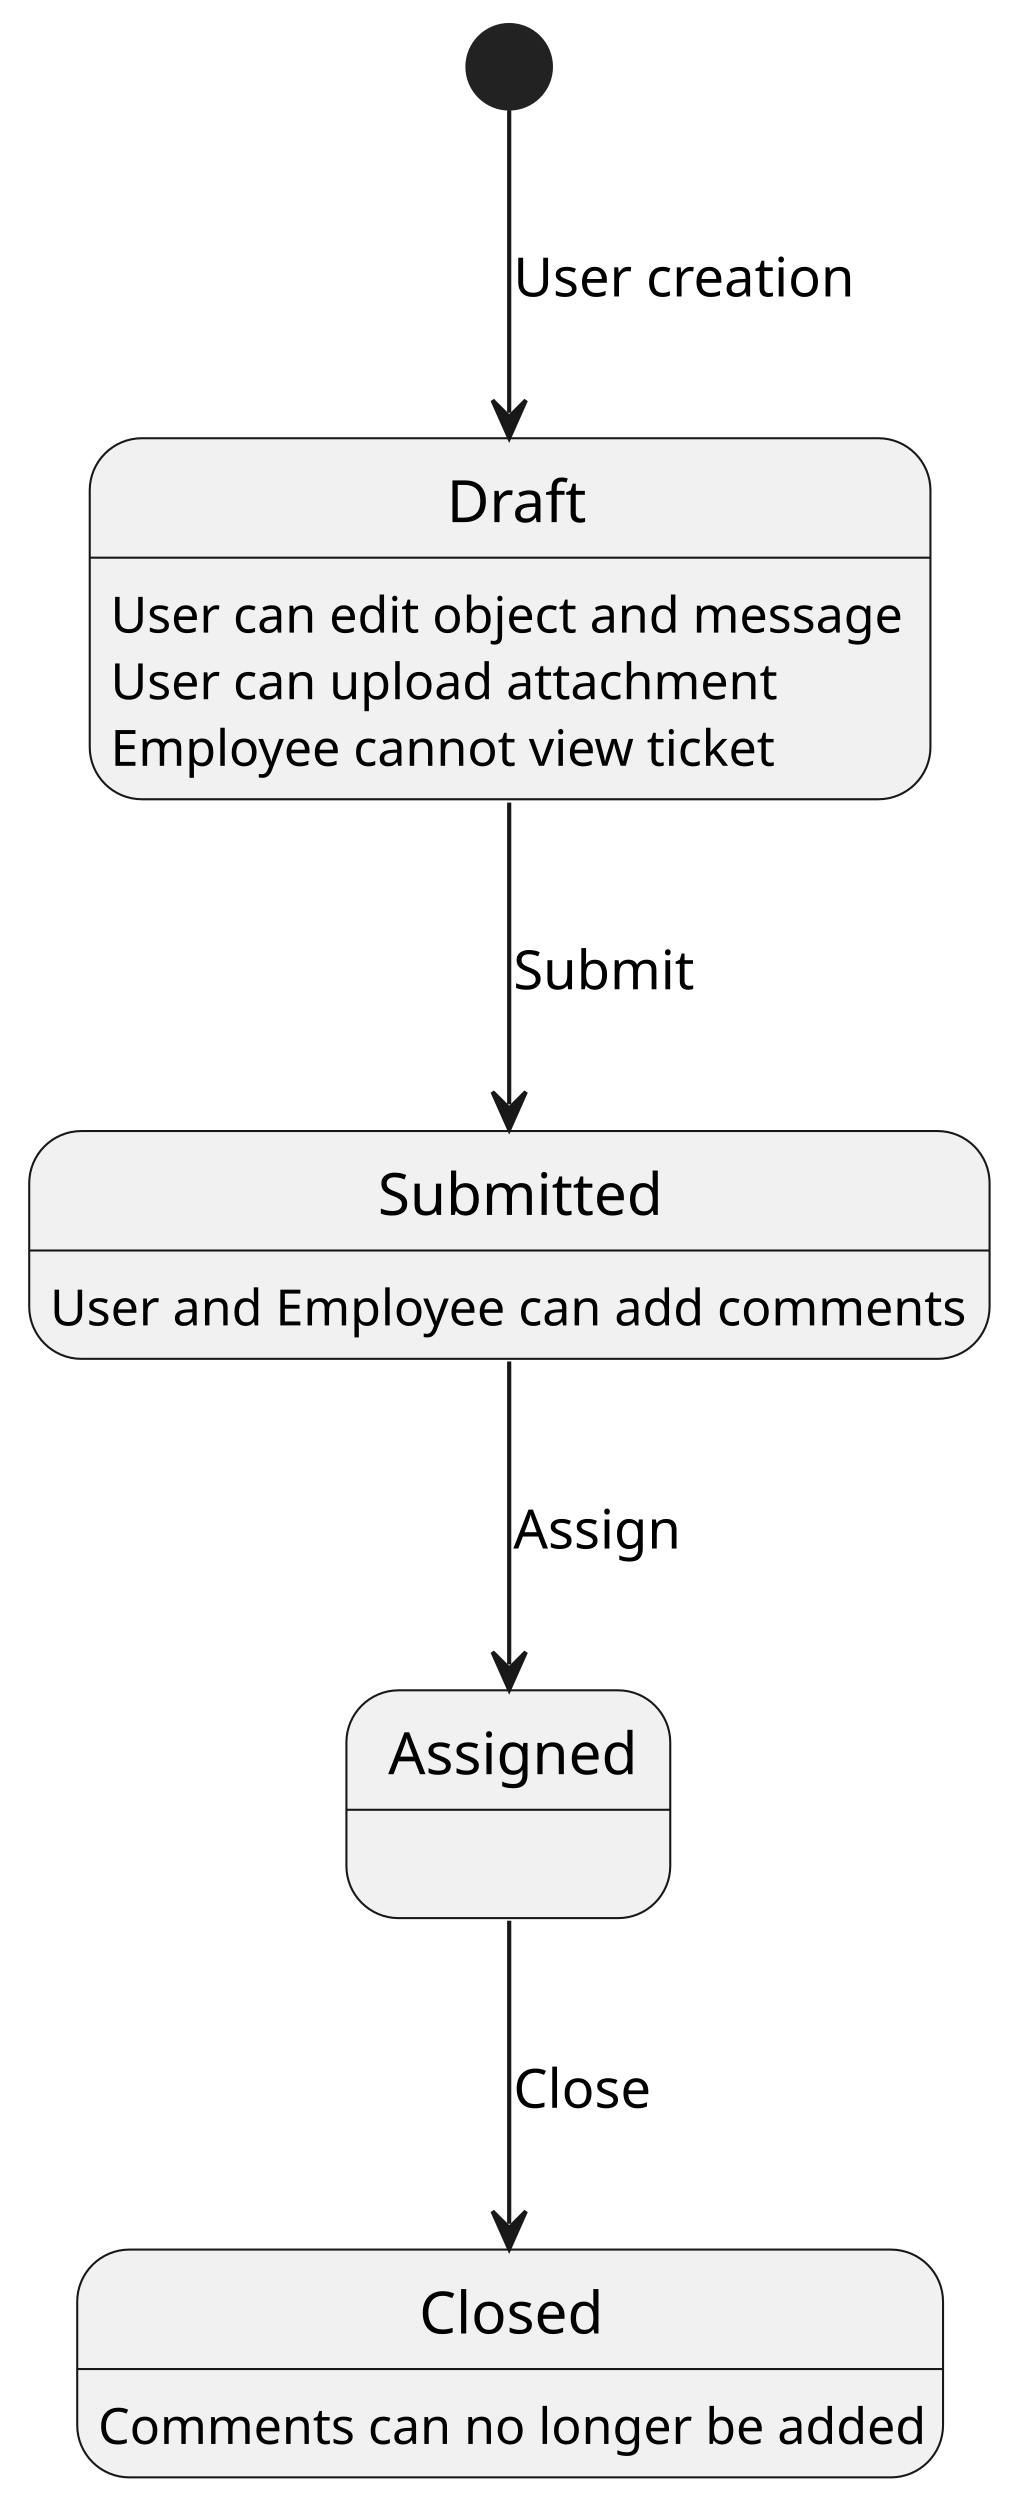
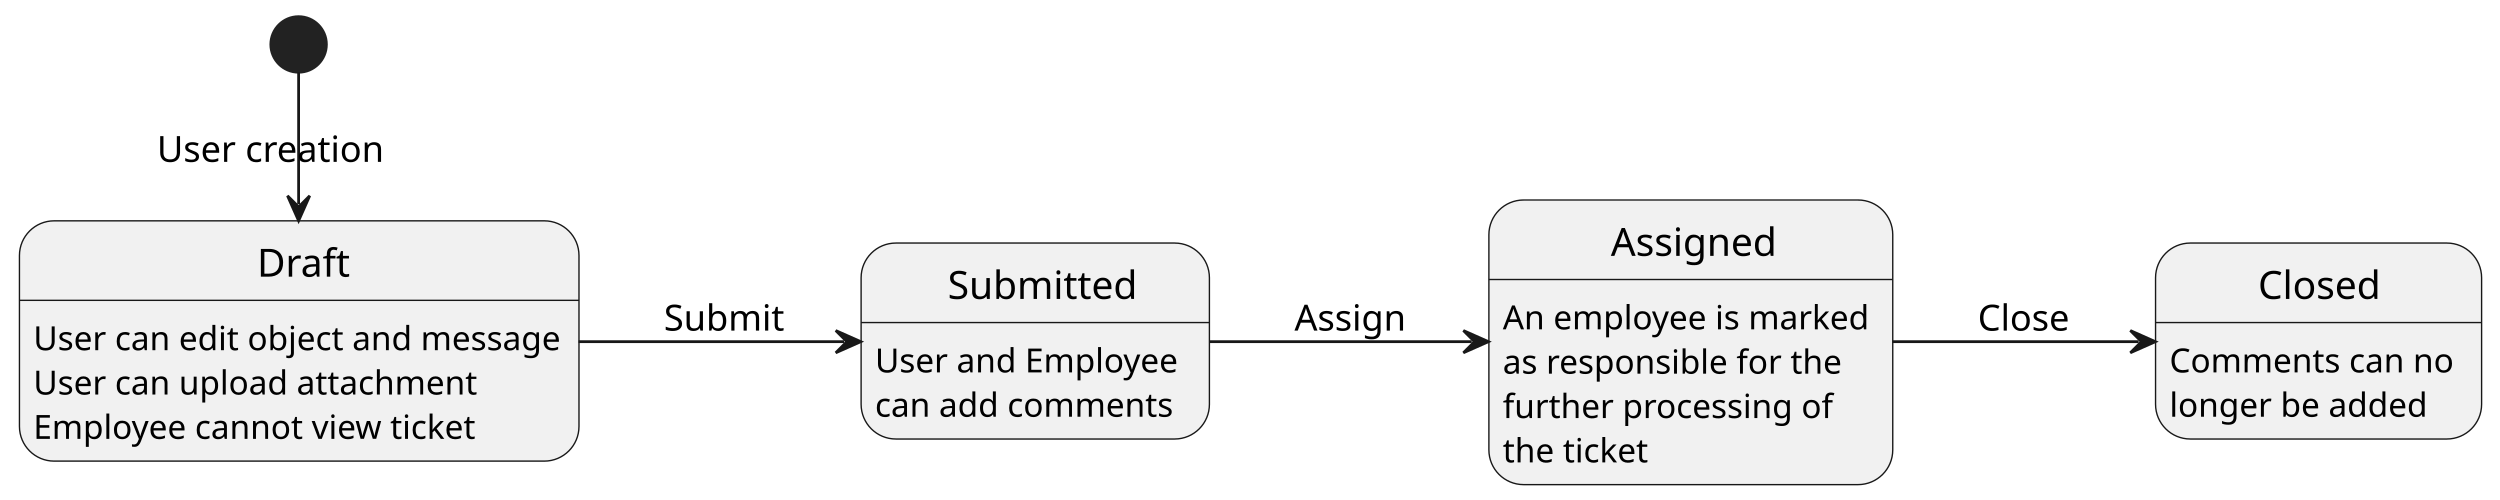
- <svg xmlns="http://www.w3.org/2000/svg" contentStyleType="text/css" height="599px" preserveAspectRatio="none" style="width:244px;height:599px;background:#FFFFFF;" version="1.1" viewBox="0 0 244 599" width="244px" zoomAndPan="magnify">
+ <svg xmlns="http://www.w3.org/2000/svg" contentStyleType="text/css" height="180px" preserveAspectRatio="none" style="width:900px;height:180px;background:#FFFFFF;" version="1.1" viewBox="0 0 900 180" width="900px" zoomAndPan="magnify">
  <defs />
  <g>
-     <ellipse cx="122" cy="16" fill="#222222" rx="10" ry="10" style="stroke:#222222;stroke-width:1.0;" />
+     <ellipse cx="107.5" cy="16" fill="#222222" rx="10" ry="10" style="stroke:#222222;stroke-width:1.0;" />
    <g id="Draft">
-       <rect fill="#F1F1F1" height="86.504" rx="12.5" ry="12.5" style="stroke:#181818;stroke-width:0.5;" width="201.435" x="21.5" y="105" />
-       <line style="stroke:#181818;stroke-width:0.5;" x1="21.5" x2="222.935" y1="133.621" y2="133.621" />
-       <text fill="#000000" font-family="sans-serif" font-size="14" lengthAdjust="spacing" textLength="30.338" x="107.049" y="125.107">Draft</text>
-       <text fill="#000000" font-family="sans-serif" font-size="12" lengthAdjust="spacing" textLength="181.435" x="26.5" y="151.57">User can edit object and message</text>
-       <text fill="#000000" font-family="sans-serif" font-size="12" lengthAdjust="spacing" textLength="150.088" x="26.5" y="167.531">User can upload attachment</text>
-       <text fill="#000000" font-family="sans-serif" font-size="12" lengthAdjust="spacing" textLength="151.406" x="26.5" y="183.492">Employee cannot view ticket</text>
+       <rect fill="#F1F1F1" height="86.504" rx="12.5" ry="12.5" style="stroke:#181818;stroke-width:0.5;" width="201.435" x="7" y="79.5" />
+       <line style="stroke:#181818;stroke-width:0.5;" x1="7" x2="208.435" y1="108.121" y2="108.121" />
+       <text fill="#000000" font-family="sans-serif" font-size="14" lengthAdjust="spacing" textLength="30.338" x="92.549" y="99.607">Draft</text>
+       <text fill="#000000" font-family="sans-serif" font-size="12" lengthAdjust="spacing" textLength="181.435" x="12" y="126.07">User can edit object and message</text>
+       <text fill="#000000" font-family="sans-serif" font-size="12" lengthAdjust="spacing" textLength="150.088" x="12" y="142.031">User can upload attachment</text>
+       <text fill="#000000" font-family="sans-serif" font-size="12" lengthAdjust="spacing" textLength="151.406" x="12" y="157.992">Employee cannot view ticket</text>
    </g>
    <g id="Submitted">
-       <rect fill="#F1F1F1" height="54.582" rx="12.5" ry="12.5" style="stroke:#181818;stroke-width:0.5;" width="230.106" x="7" y="271" />
-       <line style="stroke:#181818;stroke-width:0.5;" x1="7" x2="237.106" y1="299.621" y2="299.621" />
-       <text fill="#000000" font-family="sans-serif" font-size="14" lengthAdjust="spacing" textLength="63.034" x="90.536" y="291.107">Submitted</text>
-       <text fill="#000000" font-family="sans-serif" font-size="12" lengthAdjust="spacing" textLength="210.106" x="12" y="317.57">User and Employee can add comments</text>
+       <rect fill="#F1F1F1" height="70.543" rx="12.5" ry="12.5" style="stroke:#181818;stroke-width:0.5;" width="125.387" x="310" y="87.5" />
+       <line style="stroke:#181818;stroke-width:0.5;" x1="310" x2="435.387" y1="116.121" y2="116.121" />
+       <text fill="#000000" font-family="sans-serif" font-size="14" lengthAdjust="spacing" textLength="63.034" x="341.176" y="107.607">Submitted</text>
+       <text fill="#000000" font-family="sans-serif" font-size="12" lengthAdjust="spacing" textLength="105.387" x="315" y="134.07">User and Employee</text>
+       <text fill="#000000" font-family="sans-serif" font-size="12" lengthAdjust="spacing" textLength="101.385" x="315" y="150.031">can add comments</text>
    </g>
    <g id="Assigned">
-       <rect fill="#F1F1F1" height="54.582" rx="12.5" ry="12.5" style="stroke:#181818;stroke-width:0.5;" width="77.593" x="83" y="405" />
-       <line style="stroke:#181818;stroke-width:0.5;" x1="83" x2="160.593" y1="433.621" y2="433.621" />
-       <text fill="#000000" font-family="sans-serif" font-size="14" lengthAdjust="spacing" textLength="57.593" x="93" y="425.107">Assigned</text>
-       <text fill="#000000" font-family="sans-serif" font-size="12" lengthAdjust="spacing" textLength="3.334" x="88" y="451.57"> </text>
+       <rect fill="#F1F1F1" height="102.465" rx="12.5" ry="12.5" style="stroke:#181818;stroke-width:0.5;" width="145.391" x="536" y="72" />
+       <line style="stroke:#181818;stroke-width:0.5;" x1="536" x2="681.391" y1="100.621" y2="100.621" />
+       <text fill="#000000" font-family="sans-serif" font-size="14" lengthAdjust="spacing" textLength="57.593" x="579.899" y="92.107">Assigned</text>
+       <text fill="#000000" font-family="sans-serif" font-size="12" lengthAdjust="spacing" textLength="125.391" x="541" y="118.57">An employee is marked</text>
+       <text fill="#000000" font-family="sans-serif" font-size="12" lengthAdjust="spacing" textLength="114.732" x="541" y="134.531">as responsible for the</text>
+       <text fill="#000000" font-family="sans-serif" font-size="12" lengthAdjust="spacing" textLength="109.389" x="541" y="150.492">further processing of</text>
+       <text fill="#000000" font-family="sans-serif" font-size="12" lengthAdjust="spacing" textLength="48.023" x="541" y="166.453">the ticket</text>
    </g>
    <g id="Closed">
-       <rect fill="#F1F1F1" height="54.582" rx="12.5" ry="12.5" style="stroke:#181818;stroke-width:0.5;" width="207.453" x="18.5" y="539" />
-       <line style="stroke:#181818;stroke-width:0.5;" x1="18.5" x2="225.953" y1="567.621" y2="567.621" />
-       <text fill="#000000" font-family="sans-serif" font-size="14" lengthAdjust="spacing" textLength="43.579" x="100.437" y="559.107">Closed</text>
-       <text fill="#000000" font-family="sans-serif" font-size="12" lengthAdjust="spacing" textLength="187.453" x="23.5" y="585.57">Comments can no longer be added</text>
+       <rect fill="#F1F1F1" height="70.543" rx="12.5" ry="12.5" style="stroke:#181818;stroke-width:0.5;" width="117.377" x="776" y="87.5" />
+       <line style="stroke:#181818;stroke-width:0.5;" x1="776" x2="893.377" y1="116.121" y2="116.121" />
+       <text fill="#000000" font-family="sans-serif" font-size="14" lengthAdjust="spacing" textLength="43.579" x="812.899" y="107.607">Closed</text>
+       <text fill="#000000" font-family="sans-serif" font-size="12" lengthAdjust="spacing" textLength="97.377" x="781" y="134.07">Comments can no</text>
+       <text fill="#000000" font-family="sans-serif" font-size="12" lengthAdjust="spacing" textLength="86.742" x="781" y="150.031">longer be added</text>
    </g>
    <g id="link_*start*_Draft">
-       <path d="M122,26.39 C122,42.63 122,70.94 122,98.91 " fill="none" id="*start*-to-Draft" style="stroke:#181818;stroke-width:1.0;" />
-       <polygon fill="#181818" points="122,104.91,126,95.91,122,99.91,118,95.91,122,104.91" style="stroke:#181818;stroke-width:1.0;" />
-       <text fill="#000000" font-family="sans-serif" font-size="13" lengthAdjust="spacing" textLength="77.308" x="123" y="71.028">User creation</text>
+       <path d="M107.5,26.02 C107.5,38.27 107.5,53.81 107.5,73.48 " fill="none" id="*start*-to-Draft" style="stroke:#181818;stroke-width:1.0;" />
+       <polygon fill="#181818" points="107.5,79.48,111.5,70.48,107.5,74.48,103.5,70.48,107.5,79.48" style="stroke:#181818;stroke-width:1.0;" />
+       <text fill="#000000" font-family="sans-serif" font-size="13" lengthAdjust="spacing" textLength="77.308" x="56.5" y="58.278">User creation</text>
    </g>
    <g id="link_Draft_Submitted">
-       <path d="M122,192.31 C122,217.58 122,242.79 122,264.62 " fill="none" id="Draft-to-Submitted" style="stroke:#181818;stroke-width:1.0;" />
-       <polygon fill="#181818" points="122,270.62,126,261.62,122,265.62,118,261.62,122,270.62" style="stroke:#181818;stroke-width:1.0;" />
-       <text fill="#000000" font-family="sans-serif" font-size="13" lengthAdjust="spacing" textLength="40.46" x="123" y="237.028">Submit</text>
+       <path d="M208.3,123 C242.45,123 273.63,123 303.87,123 " fill="none" id="Draft-to-Submitted" style="stroke:#181818;stroke-width:1.0;" />
+       <polygon fill="#181818" points="309.87,123,300.87,119,304.87,123,300.87,127,309.87,123" style="stroke:#181818;stroke-width:1.0;" />
+       <text fill="#000000" font-family="sans-serif" font-size="13" lengthAdjust="spacing" textLength="40.46" x="239" y="119.028">Submit</text>
    </g>
    <g id="link_Submitted_Assigned">
-       <path d="M122,326.21 C122,349.11 122,375.94 122,398.83 " fill="none" id="Submitted-to-Assigned" style="stroke:#181818;stroke-width:1.0;" />
-       <polygon fill="#181818" points="122,404.83,126,395.83,122,399.83,118,395.83,122,404.83" style="stroke:#181818;stroke-width:1.0;" />
-       <text fill="#000000" font-family="sans-serif" font-size="13" lengthAdjust="spacing" textLength="39.019" x="123" y="371.028">Assign</text>
+       <path d="M435.29,123 C466.16,123 497.69,123 529.82,123 " fill="none" id="Submitted-to-Assigned" style="stroke:#181818;stroke-width:1.0;" />
+       <polygon fill="#181818" points="535.82,123,526.82,119,530.82,123,526.82,127,535.82,123" style="stroke:#181818;stroke-width:1.0;" />
+       <text fill="#000000" font-family="sans-serif" font-size="13" lengthAdjust="spacing" textLength="39.019" x="466" y="119.028">Assign</text>
    </g>
    <g id="link_Assigned_Closed">
-       <path d="M122,460.21 C122,483.11 122,509.94 122,532.83 " fill="none" id="Assigned-to-Closed" style="stroke:#181818;stroke-width:1.0;" />
-       <polygon fill="#181818" points="122,538.83,126,529.83,122,533.83,118,529.83,122,538.83" style="stroke:#181818;stroke-width:1.0;" />
-       <text fill="#000000" font-family="sans-serif" font-size="13" lengthAdjust="spacing" textLength="33.236" x="123" y="505.028">Close</text>
+       <path d="M681.3,123 C711.88,123 741.08,123 769.92,123 " fill="none" id="Assigned-to-Closed" style="stroke:#181818;stroke-width:1.0;" />
+       <polygon fill="#181818" points="775.92,123,766.92,119,770.92,123,766.92,127,775.92,123" style="stroke:#181818;stroke-width:1.0;" />
+       <text fill="#000000" font-family="sans-serif" font-size="13" lengthAdjust="spacing" textLength="33.236" x="712" y="119.028">Close</text>
    </g>
  </g>
</svg>
